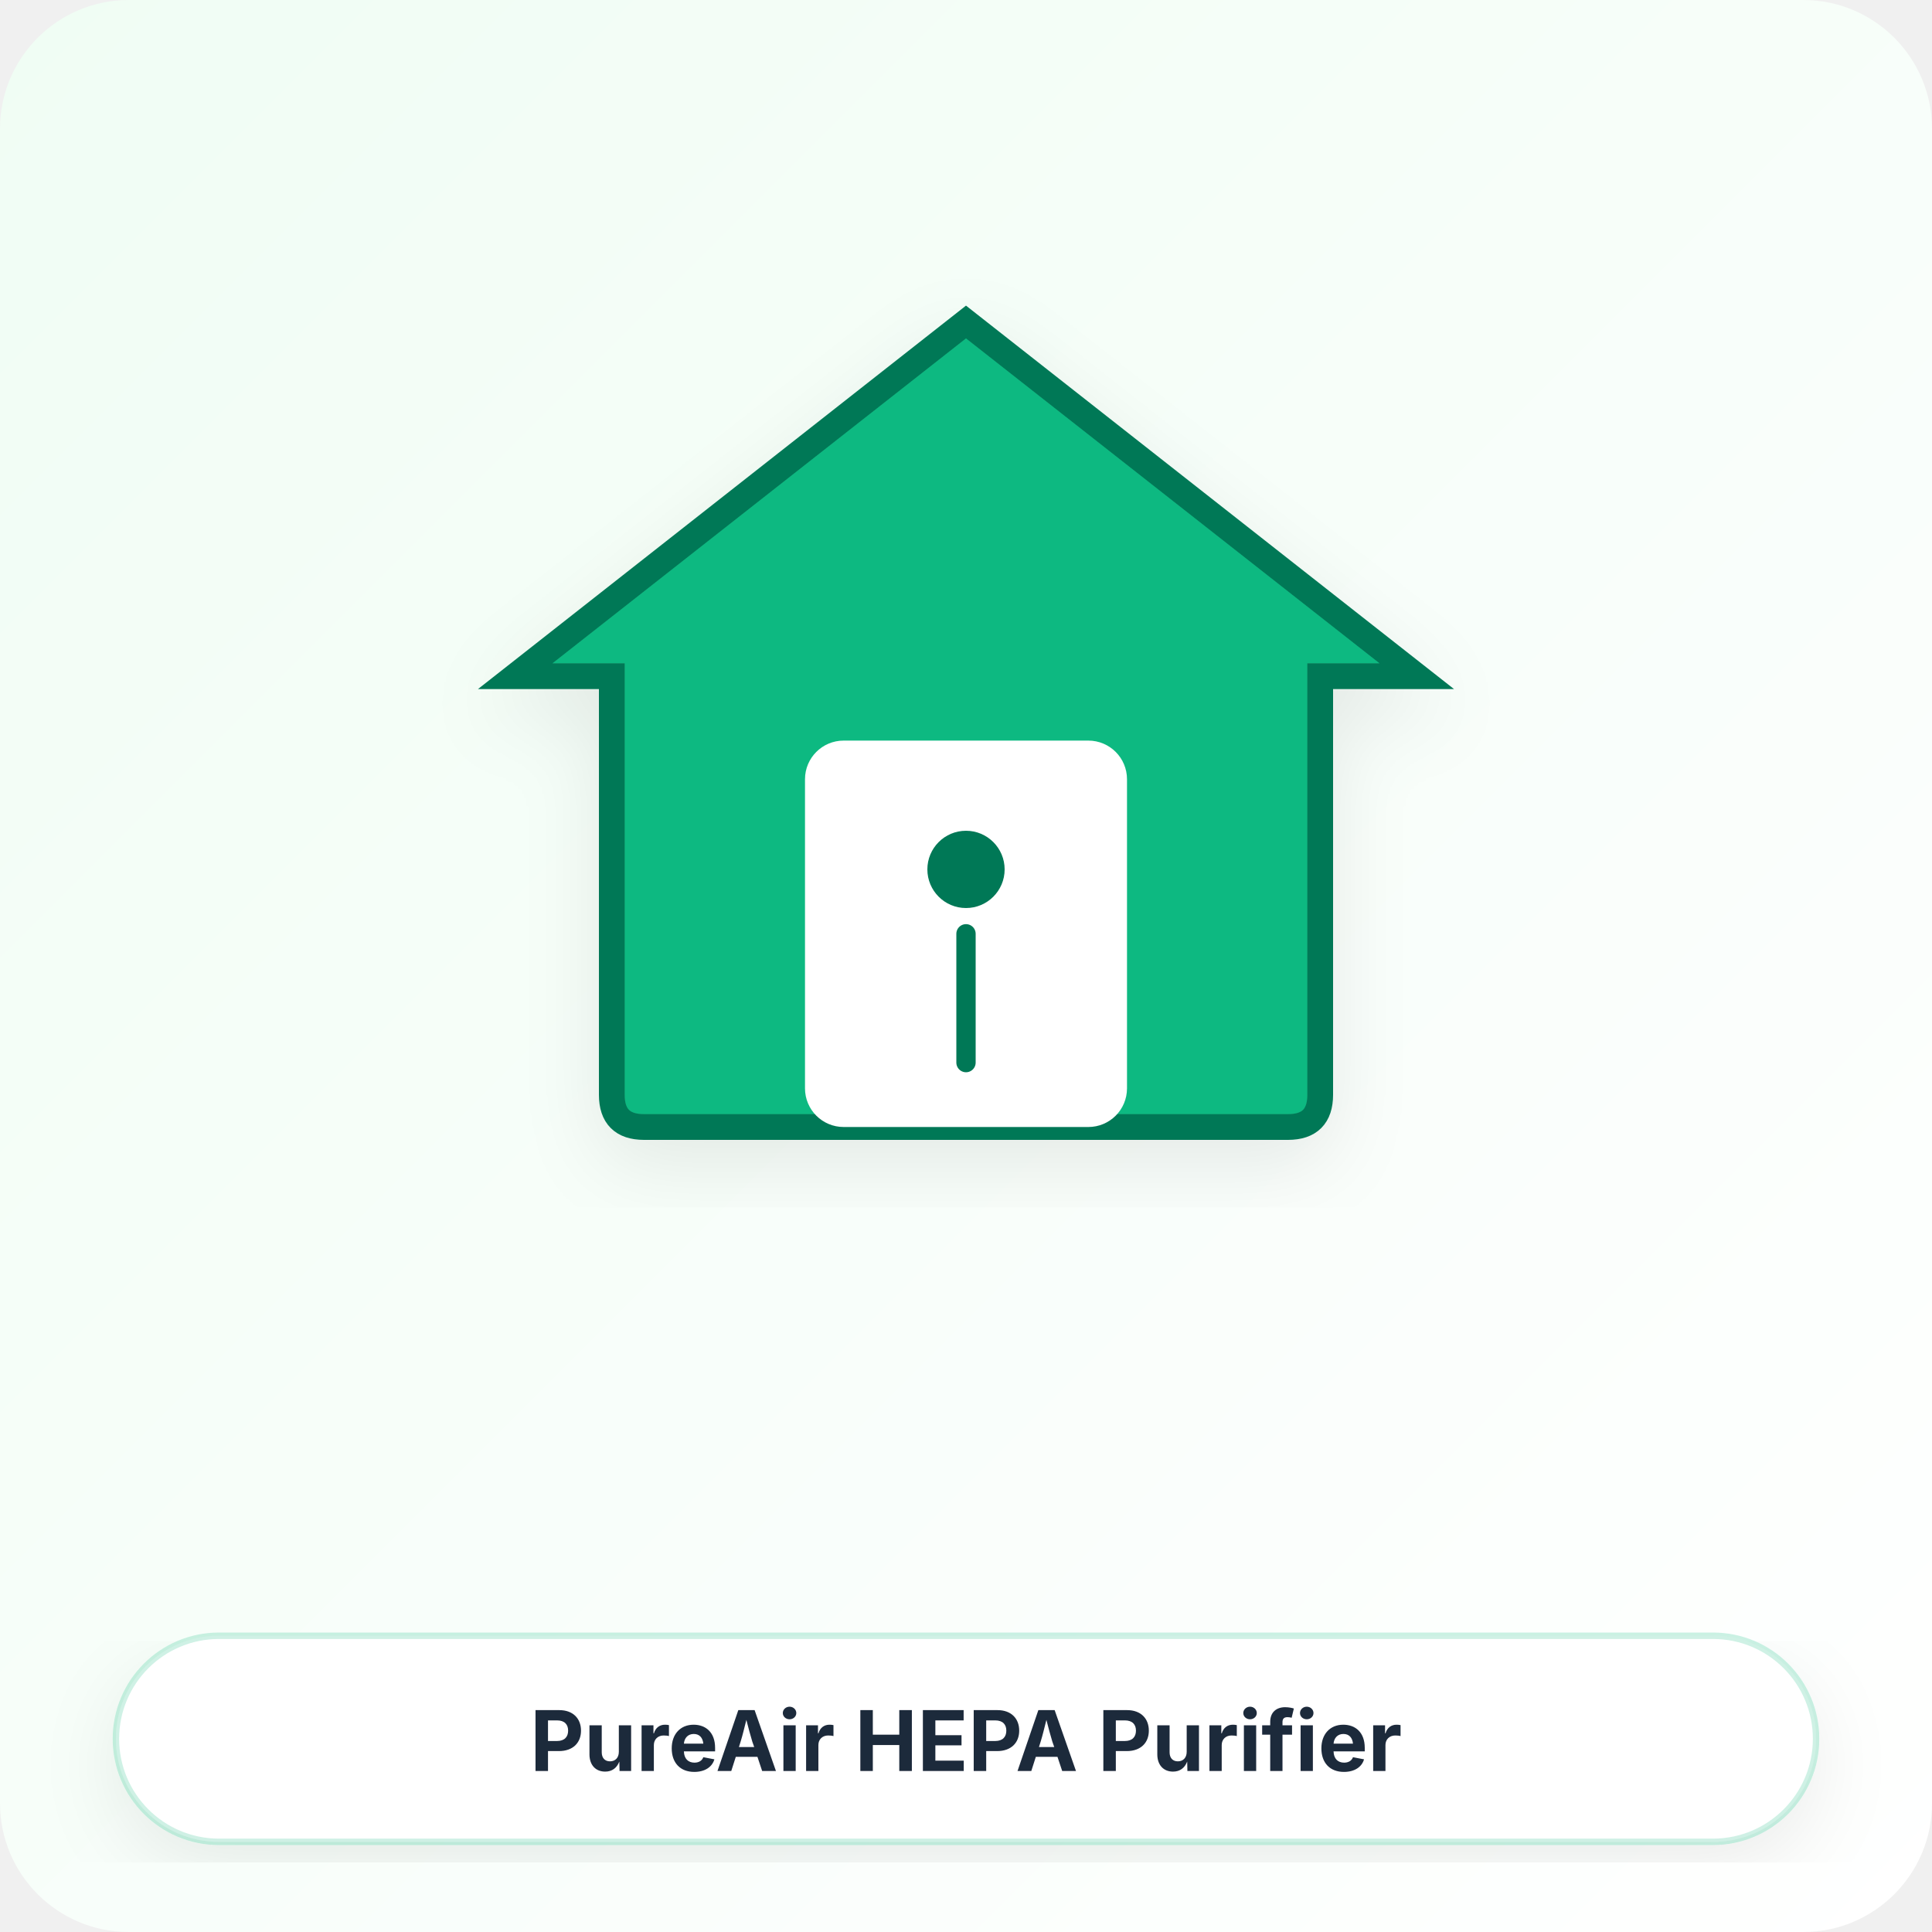
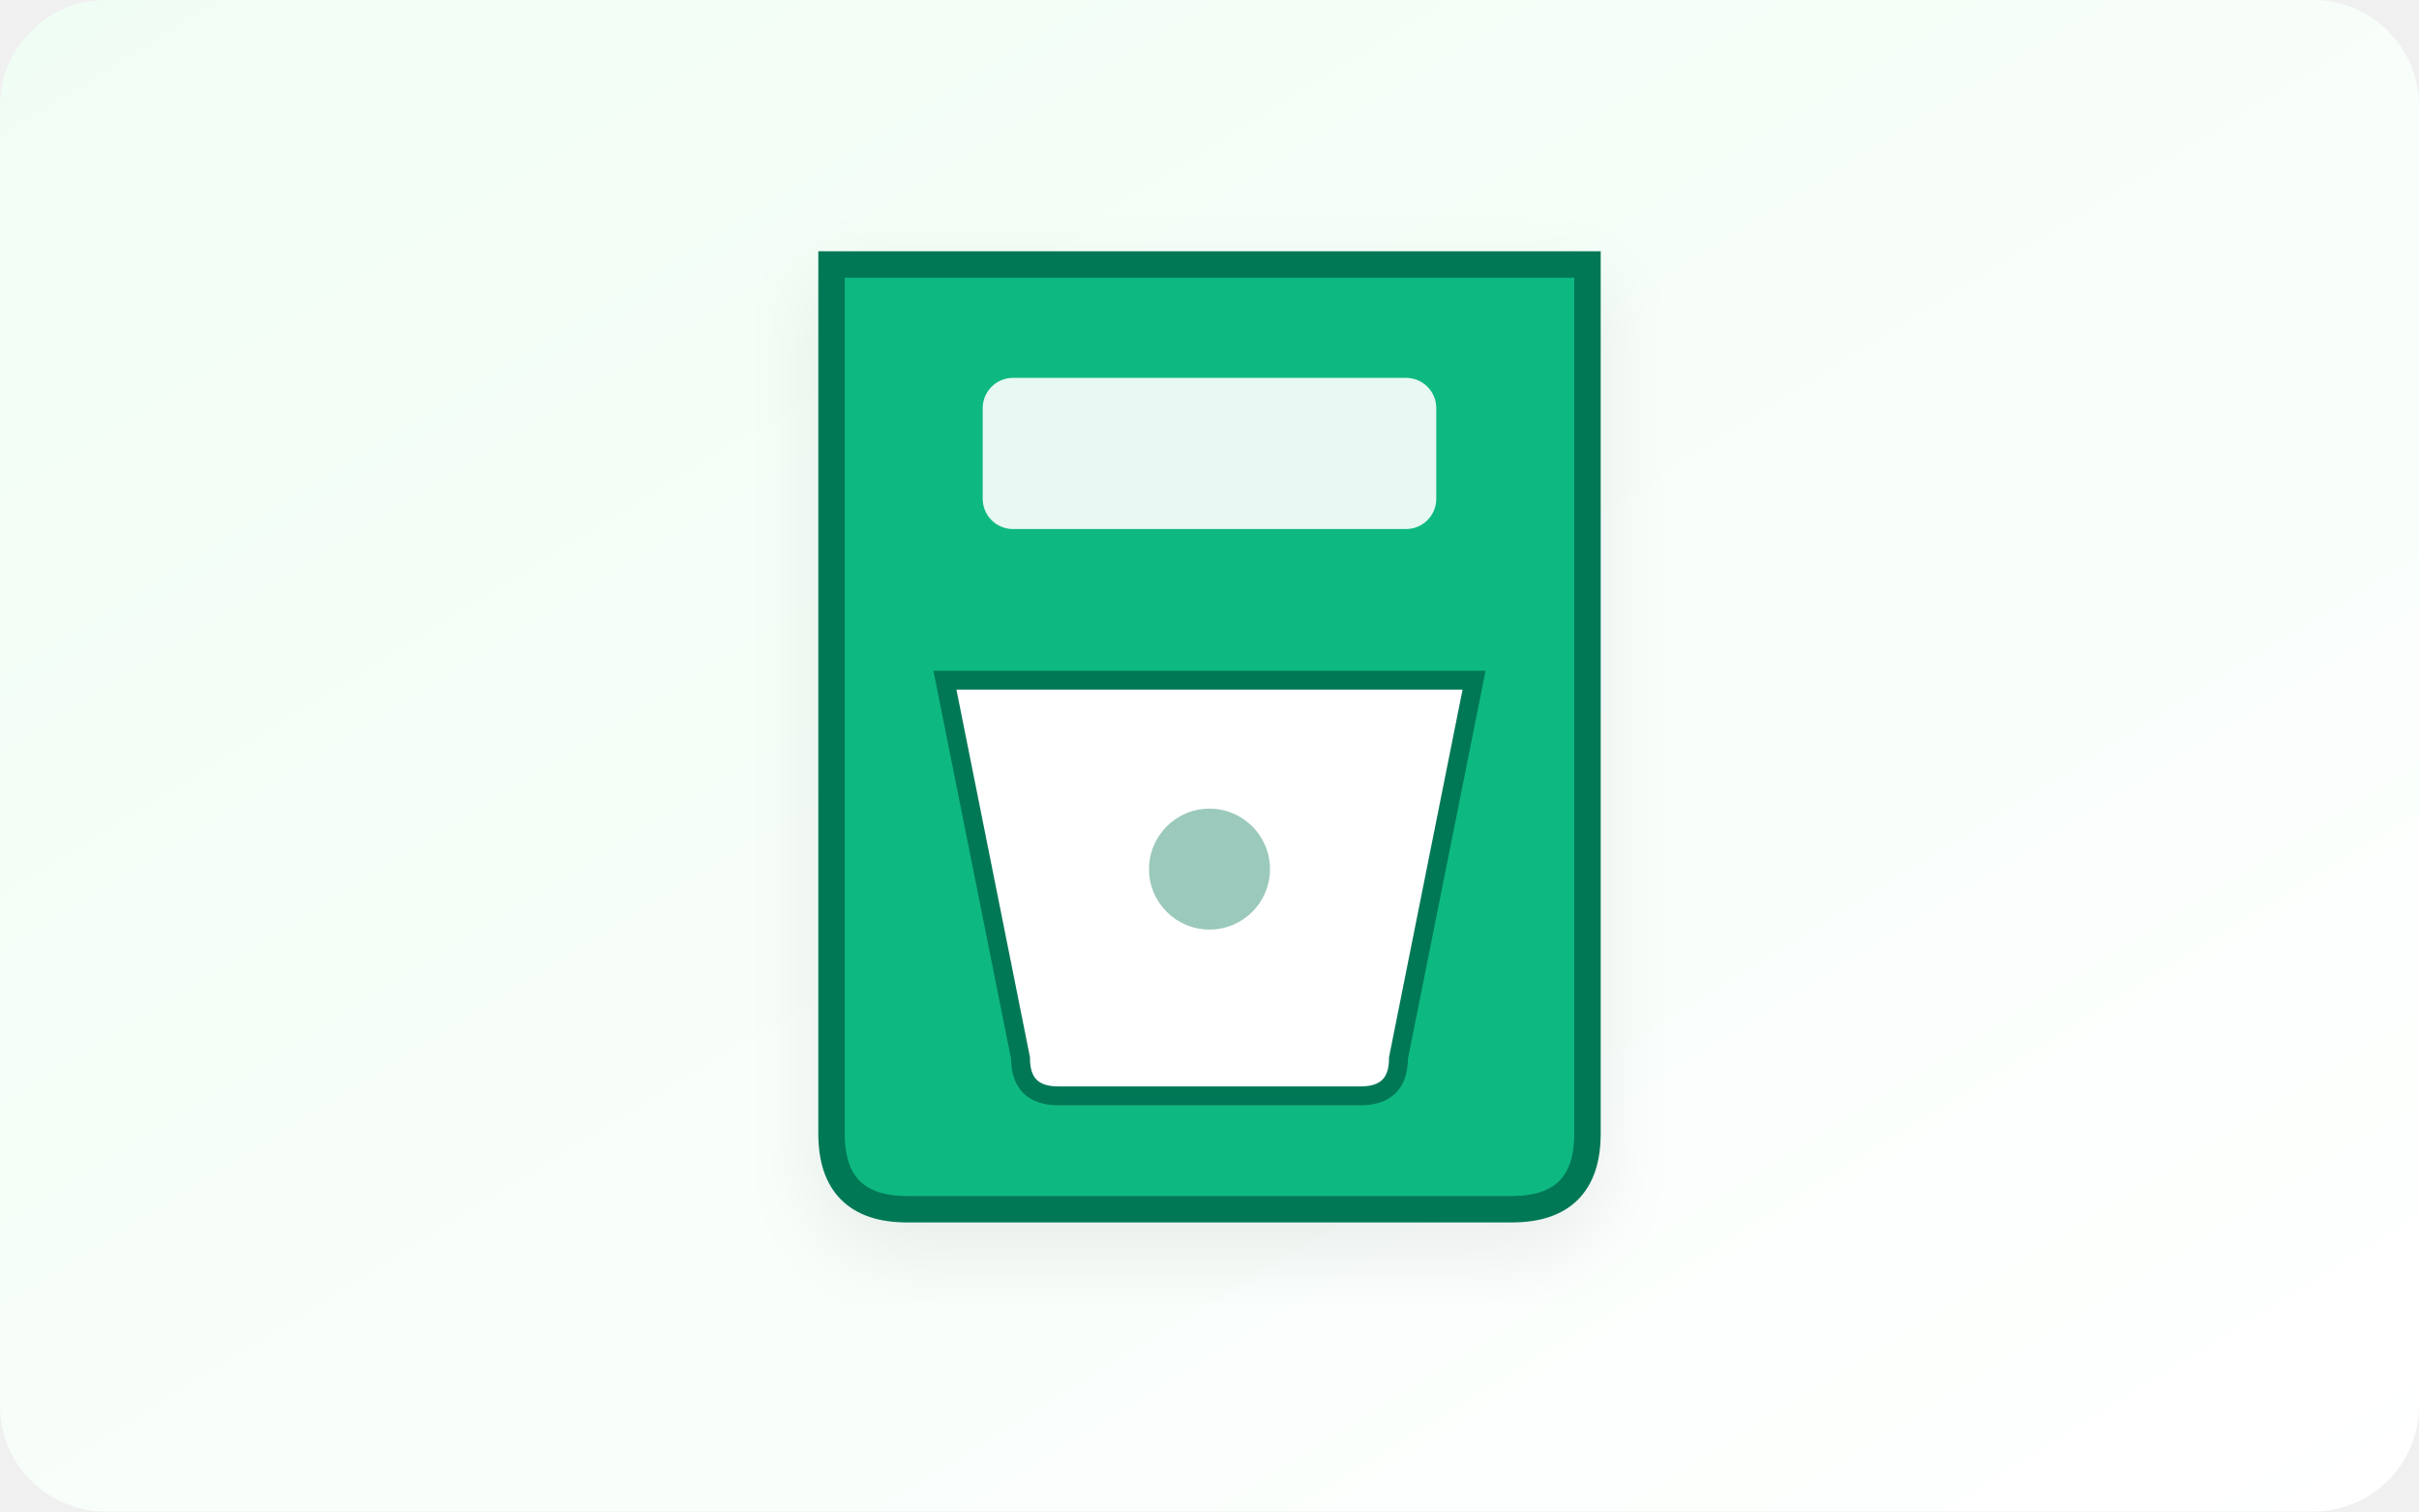
- <svg xmlns="http://www.w3.org/2000/svg" viewBox="0 0 300 300" width="100%" height="100%" preserveAspectRatio="xMidYMid meet">
+ <svg xmlns="http://www.w3.org/2000/svg" viewBox="0 0 320 200" width="100%" height="100%" preserveAspectRatio="xMidYMid meet">
  <defs>
    <linearGradient id="bg-grad-home" x1="0%" y1="0%" x2="100%" y2="100%">
      <stop offset="0%" stop-color="#F0FDF4" />
      <stop offset="100%" stop-color="#FFFFFF" />
    </linearGradient>
    <filter id="shadow" x="-10%" y="-10%" width="120%" height="120%">
-       <feDropShadow dx="0" dy="4" stdDeviation="6" flood-opacity="0.08" />
+       <feDropShadow dx="0" dy="4" stdDeviation="5" flood-opacity="0.07" />
    </filter>
  </defs>
-   <rect width="300" height="300" rx="20" fill="url(#bg-grad-home)" />
+   <rect width="320" height="200" rx="14" fill="url(#bg-grad-home)" />
  <g filter="url(#shadow)">
-     <path d="M150 50 L220 105 L205 105 L205 170 Q205 175 200 175 L100 175 Q95 175 95 170 L95 105 L80 105 Z" fill="#10B981" stroke="#047857" stroke-width="4" />
-     <rect x="125" y="115" width="50" height="60" rx="6" fill="#FFFFFF" />
-     <circle cx="150" cy="135" r="6" fill="#047857" />
-     <path d="M150 145 L150 165" stroke="#047857" stroke-width="3" stroke-linecap="round" />
-   </g>
-   <g filter="url(#shadow)">
-     <rect x="18" y="254" width="264" height="32" rx="16.0" fill="#FFFFFF" fill-opacity="0.95" stroke="#10B981" stroke-opacity="0.2" stroke-width="1" />
-     <text x="150" y="275" font-family="system-ui, -apple-system, sans-serif" font-size="13" font-weight="700" fill="#1E293B" text-anchor="middle">PureAir HEPA Purifier</text>
+     <path d="M110 35 L210 35 L210 150 Q210 160 200 160 L120 160 Q110 160 110 150 Z" fill="#10B981" stroke="#047857" stroke-width="3.5" />
+     <rect x="130" y="50" width="60" height="20" rx="4" fill="#FFFFFF" opacity="0.9" />
+     <path d="M125 90 L195 90 L185 140 Q185 145 180 145 L140 145 Q135 145 135 140 Z" fill="#FFFFFF" stroke="#047857" stroke-width="2.5" />
+     <circle cx="160" cy="115" r="8" fill="#047857" opacity="0.4" />
  </g>
</svg>
